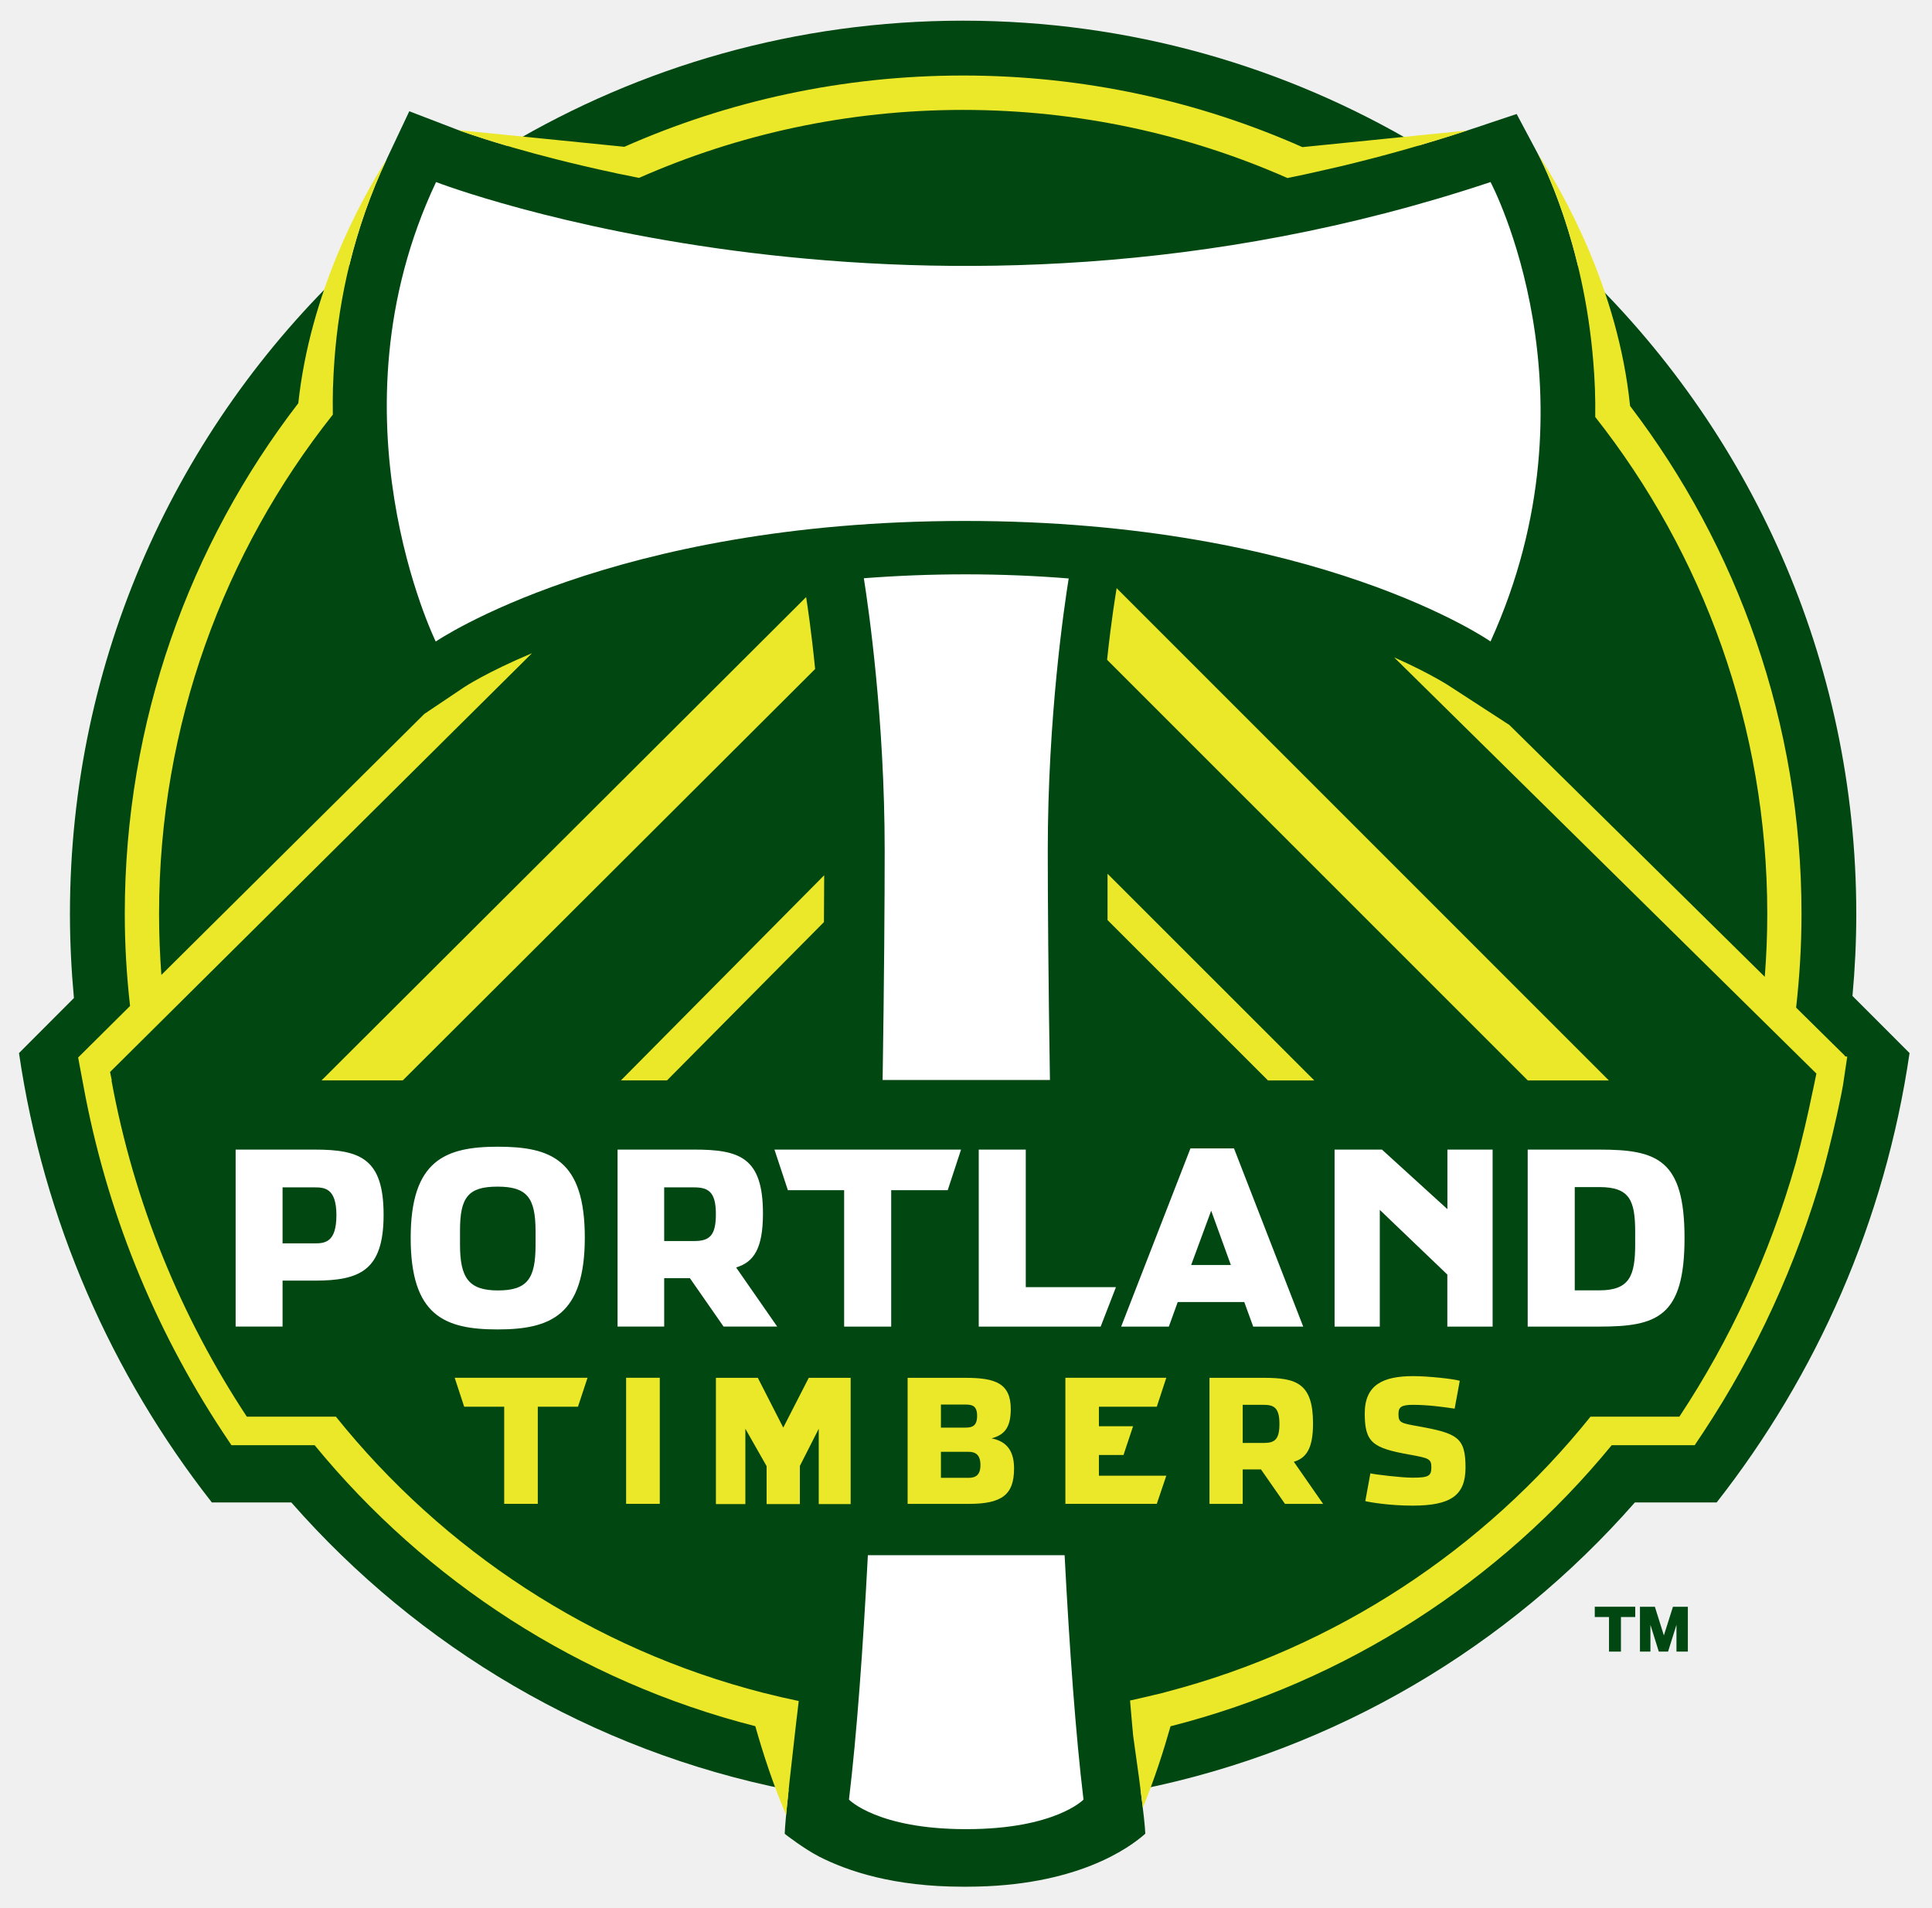
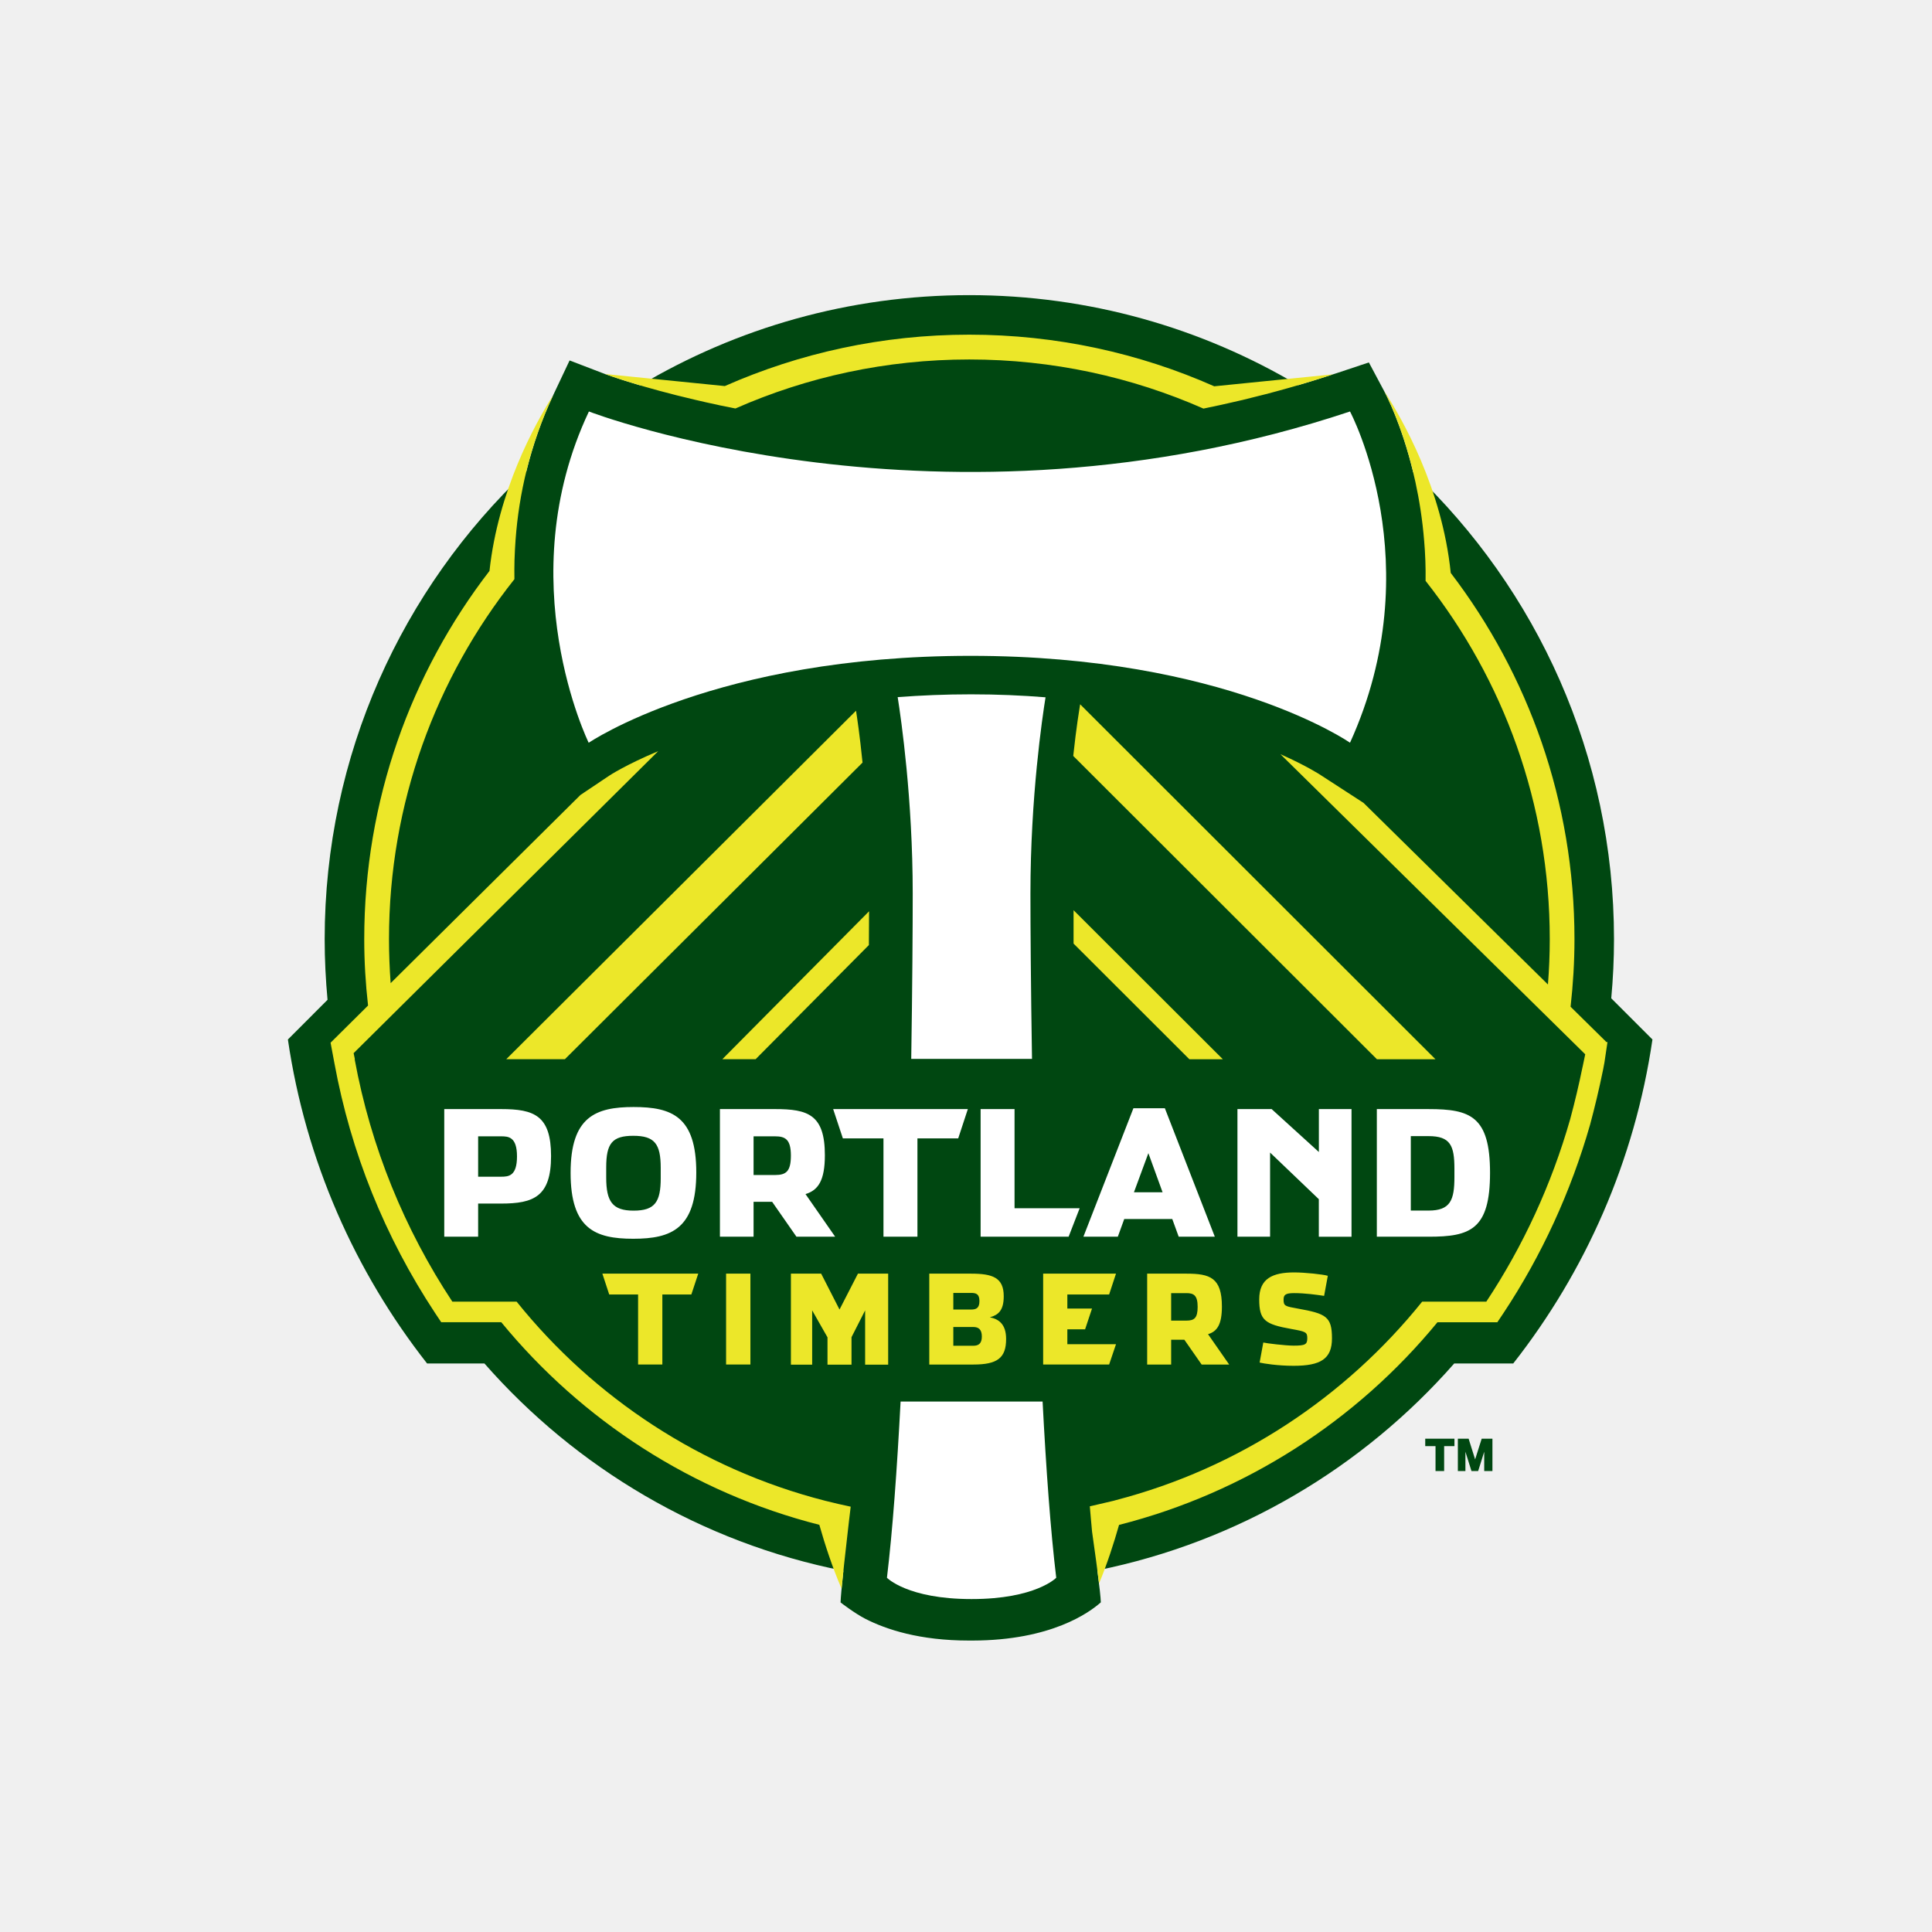
- <svg xmlns="http://www.w3.org/2000/svg" width="197.5" height="195">
-   <g>
-     <path d="M164.482 165.306h-1.456v-1.053h4.137v1.053h-1.461v3.534h-1.22" fill="#004711" />
-     <path d="M169.573 168.84l-.857-2.738v2.738h-1.071v-4.585h1.525l.921 2.932.928-2.932h1.523v4.585h-1.164v-2.738l-.859 2.738" fill="#004711" />
-     <path d="M189.37 101.815c.254-2.762.39-5.555.39-8.387-.002-26.07-10.925-49.581-28.445-66.223-1.623-6.715-3.807-10.912-4.02-11.317l-2.254-4.233-4.553 1.52c-1.81.601-3.634 1.166-5.461 1.704-13.639-8.104-29.565-12.765-46.584-12.765-17.028 0-32.971 4.67-46.616 12.793-3.214-.949-5.001-1.623-5.065-1.644l-4.922-1.889-2.248 4.762c-1.749 3.7-2.994 7.372-3.873 10.953-17.589 16.644-28.565 40.204-28.569 66.34 0 2.898.147 5.775.407 8.598l-5.615 5.626c2.51 17.169 9.485 32.887 19.715 45.938h8.123c12.998 14.825 30.727 25.407 50.837 29.39-.237 2.216-.375 3.768-.399 4.485.094.083 2.022 1.561 3.502 2.322 2.96 1.514 7.683 3.086 14.691 3.086h.476c11.172-.017 16.582-3.984 18.192-5.419-.021-.691-.198-2.265-.49-4.536 19.982-4.033 37.602-14.582 50.538-29.328h8.359c10.236-13.051 17.209-28.77 19.719-45.938" fill="#004711" />
-     <path d="M98.701 58.713c-3.642 0-7.101.145-10.394.399.501 3.175 2.13 14.49 2.13 27.861 0 4.794-.053 13.253-.211 23.43h17.105c-.164-10.176-.222-18.636-.222-23.43 0-13.695 1.691-25.048 2.139-27.838-3.333-.269-6.839-.422-10.547-.422m-.06-5.457c36.101 0 53.73 12.319 53.73 12.319 11.515-25.349 0-46.964 0-46.964-57.816 19.293-107.796 0-107.796 0-11.313 23.963-.03 46.973-.03 46.973s17.992-12.328 54.095-12.328m12.121 130.709c-.8-6.649-1.433-15.403-1.93-24.98h-20.112c-.501 9.577-1.132 18.331-1.932 24.98v.005s2.902 3.02 11.957 3.02h.055c9.057 0 11.963-3.02 11.963-3.02l-.002-.005h.002-.002zm-19.657-48.35v-13.944h5.777l1.363-4.15h-19.075l1.373 4.15h5.751v13.944h4.811zm13.757-18.094h-4.809v18.094h12.464l1.563-4.033h-9.219v-14.062zm62.297 9.637c0 3.258-.559 4.751-3.664 4.751h-2.514v-10.556h2.514c3.105 0 3.664 1.356 3.664 4.621v1.184zm-3.64-9.637h-7.349v18.094h7.349c5.886 0 8.684-1.002 8.684-9.059 0-8.025-2.798-9.035-8.684-9.035m-15.557 6.086l-6.688-6.086h-4.845v18.094h4.623v-11.931l6.903 6.611v5.321h4.63v-18.094h-4.623v6.086zm-26.193 5.711l2.045-5.551 2.013 5.551h-4.058zm-.073-11.919l-7.084 18.216h4.875l.908-2.508h6.803l.913 2.508h5.112l-7.076-18.216h-4.451zm-89.544 9.709h-3.265v-5.726h3.244c1.032 0 2.26.062 2.26 2.847 0 2.781-1.179 2.879-2.239 2.879m0-9.588h-8.063v18.094h4.798v-4.698h3.244c4.621 0 7.084-.987 7.084-6.73 0-5.756-2.391-6.666-7.063-6.666m22.596 9.763c0 3.41-.821 4.636-3.845 4.636-2.986 0-3.877-1.28-3.877-4.694v-1.431c0-3.408.84-4.487 3.836-4.487 3.017 0 3.885 1.132 3.885 4.551v1.425zm-3.845-10.057c-5.399 0-8.92 1.397-8.92 9.33 0 7.946 3.472 9.349 8.88 9.349 5.429 0 8.92-1.45 8.92-9.396 0-7.929-3.442-9.283-8.88-9.283m20.039 9.643h-3.045v-5.487h3.022c1.456 0 2.263.409 2.263 2.727 0 2.233-.661 2.759-2.239 2.759m7.052-2.809c0-5.747-2.38-6.54-7.052-6.54h-7.811v18.094h4.766v-4.947h2.629l3.442 4.947h5.481l-4.197-6.041c1.81-.546 2.742-1.947 2.742-5.513" fill="#fff" />
-     <path d="M82.407 61.037l-49.538 49.41h8.306l42.153-42.055c-.388-3.89-.789-6.513-.921-7.355m-27.43 92.698v-9.929h4.107l.977-2.958h-13.58l.97 2.958h4.09v9.929h3.435zm64.25-2.875h-6.89v-2.118h2.514l.979-2.941h-3.493v-1.996h5.918l.972-2.958h-10.317v12.887h9.345l.972-2.875zm-51.779-10.012h-3.444v12.887h3.444v-12.887zm10.592 32.207c-17.489-4.476-32.732-14.567-43.703-28.234h-9.106c-6.749-10.234-11.541-21.871-13.834-34.374h.032l-.179-.857 43.136-42.816c-4.542 1.906-6.867 3.425-6.928 3.47l-4.082 2.74-26.88 26.68c-.151-2.058-.235-4.141-.235-6.235 0-19.291 6.645-37.02 17.764-51.044-.015-.889-.01-1.789.012-2.71l.007-.13c.028-.9.075-1.819.145-2.749.473-6.436 2.013-13.422 5.342-20.521-2.678 4.233-7.816 13.618-9.038 24.944-11.121 14.452-17.738 32.561-17.738 52.21 0 3.184.19 6.316.54 9.409l-5.321 5.282.03.028-.009.002.529 2.826c2.333 12.703 7.131 24.63 14.262 35.453l.874 1.311h8.504c11.398 13.9 27.089 24.151 45.047 28.725.791 2.794 1.84 6.022 3.15 9.057.173-1.81.471-4.591.881-8.127l.186-1.629.045-.36c.055-.497.115-.989.179-1.516-1.171-.243-2.335-.512-3.489-.806l-.124-.026m2.03-27.117l-2.6-5.09h-4.284v12.908h3.011v-7.698l2.171 3.821v3.877h3.401v-3.9l1.928-3.798v7.698h3.263v-12.908h-4.282l-2.608 5.09zm-20.387-128.974c.97.235 2.002.465 3.075.687l.305.075 1.469.292.26.058.537.107c10.129-4.47 21.334-6.95 33.116-6.95 11.806 0 23.022 2.489 33.169 6.965 1.629-.326 3.246-.693 4.854-1.066l.518-.119.224-.049h-.012c4.323-1.039 8.585-2.239 12.782-3.623-3.945.399-10.592 1.064-16.84 1.695-10.605-4.702-22.342-7.319-34.694-7.319-12.322 0-24.035 2.608-34.623 7.287-6.383-.64-13.134-1.318-16.964-1.708.697.258 5.318 1.919 12.825 3.67m84.728 134.092c-1.177 0-3.905-.335-4.323-.444l-.52 2.84c.54.134 2.548.461 4.811.461 3.851 0 5.436-.987 5.436-3.888 0-3.09-.832-3.502-4.824-4.224-1.785-.316-2.03-.363-2.03-1.248 0-.693.245-.945 1.491-.945 1.548 0 3.182.23 4.25.39l.525-2.845c-.648-.205-3.276-.48-4.758-.48-3.077 0-4.958.879-4.958 3.817 0 2.979.821 3.536 4.555 4.203 2.013.365 2.254.435 2.254 1.299 0 .889-.279 1.062-1.909 1.062m-60.183-56.795c.007-1.755.019-3.354.026-4.79l-20.783 20.975h4.713l16.045-16.186zm14.797 56.812h-2.838v-2.659h2.838c.719 0 1.201.328 1.201 1.352 0 1.009-.482 1.307-1.201 1.307m-2.838-7.491h2.504c.717 0 1.194.141 1.194 1.154 0 1.021-.478 1.203-1.194 1.203h-2.504v-2.356zm5.182 3.457c1.201-.339 1.958-.97 1.958-2.996 0-2.659-1.614-3.194-4.636-3.194h-5.909v12.887h6.244c3.393 0 4.638-.923 4.638-3.625 0-2.156-1.103-2.83-2.295-3.071m63.101-36.592l-50.321-50.325-.098.614c-.003.051-.433 2.527-.879 6.709l43.008 43.002h8.289zm-30.115 0l-21.137-21.129v4.734l16.399 16.395h4.738zm-7.317 33.163h2.147c1.032 0 1.606.286 1.606 1.943 0 1.587-.473 1.953-1.591 1.953h-2.162v-3.896zm0 6.604h1.868l2.452 3.521h3.898l-2.994-4.306c1.292-.38 1.964-1.382 1.964-3.911 0-4.111-1.695-4.67-5.026-4.67h-5.559v12.887h3.397v-3.521zm61.54-42.236l.038-.036-5.005-4.937c.352-3.148.55-6.34.55-9.577 0-19.527-6.532-37.519-17.525-51.933-1.224-12.008-6.892-21.888-9.449-25.816l.111.209c.307.576 4.596 8.841 5.579 21.118.075.855.126 1.734.16 2.627l.007.149c.03.93.047 1.872.03 2.84 11.016 13.979 17.587 31.621 17.587 50.805 0 2.164-.09 4.303-.256 6.423l-26.117-25.748-6.007-3.9c-.057-.043-1.977-1.318-5.766-3.005l43.168 42.55-.371 1.776h-.003c-.514 2.523-1.1 5.001-1.759 7.438-2.653 9.287-6.675 17.994-11.876 25.859h-9.084c-10.899 13.569-26.004 23.609-43.341 28.13l-.373.105c-1.071.26-2.143.512-3.226.753l-.13.026.154 1.798.162 1.793c.437 3.075.776 5.566.992 7.349 1.164-2.806 2.103-5.739 2.832-8.304 17.971-4.572 33.685-14.817 45.096-28.731h8.483l.874-1.309c5.408-8.178 9.526-17.152 12.26-26.707.665-2.478 1.28-5.045 1.815-7.666l.055-.279.162-.864.431-2.896" fill="#ebe729" />
+ <svg xmlns="http://www.w3.org/2000/svg" width="512px" height="512px" viewBox="0 0 512 512" version="1.1">
+   <defs />
+   <g id="MLS" stroke="none" stroke-width="1" fill="none" fill-rule="evenodd">
+     <g id="portland-timbers">
+       <g transform="translate(75, 78)">
+         <path d="M305.429,305.239 L302.703,305.239 L302.703,303.269 L310.445,303.269 L310.445,305.239 L307.712,305.239 L307.712,311.842 L305.429,311.842" id="Fill-1" fill="#004711" />
+         <path d="M314.955,311.842 L313.351,306.725 L313.351,311.842 L311.347,311.842 L311.347,303.272 L314.201,303.272 L315.924,308.753 L317.662,303.272 L320.51,303.272 L320.51,311.842 L318.332,311.842 L318.332,306.725 L316.727,311.842" id="Fill-2" fill="#004711" />
+         <path d="M351.998,186.563 C352.473,181.403 352.727,176.182 352.727,170.889 C352.724,122.161 332.285,78.217 299.503,47.111 C296.464,34.56 292.38,26.715 291.981,25.958 L287.764,18.046 L279.244,20.887 C275.858,22.011 272.445,23.067 269.026,24.072 C243.508,8.925 213.706,0.213 181.861,0.213 C149.999,0.213 120.168,8.942 94.636,24.125 C88.623,22.351 85.279,21.091 85.159,21.052 L75.949,17.521 L71.743,26.422 C68.47,33.337 66.141,40.201 64.496,46.894 C31.585,78.004 11.047,122.04 11.04,170.891 C11.04,176.308 11.315,181.685 11.801,186.961 L1.295,197.475 C5.991,229.568 19.043,258.946 38.184,283.34 L53.383,283.34 C77.704,311.05 110.878,330.829 148.506,338.272 C148.063,342.415 147.805,345.316 147.76,346.656 C147.936,346.811 151.543,349.574 154.312,350.996 C159.851,353.826 168.688,356.764 181.801,356.764 L182.692,356.764 C203.596,356.733 213.719,349.32 216.732,346.636 C216.694,345.344 216.361,342.4 215.815,338.158 C253.202,330.619 286.173,310.902 310.378,283.34 L326.019,283.34 C345.174,258.946 358.219,229.564 362.916,197.475" id="Fill-3" fill="#004711" />
+         <path d="M182.344,106.003 C175.529,106.003 169.057,106.274 162.895,106.749 C163.833,112.683 166.881,133.832 166.881,158.824 C166.881,167.784 166.782,183.597 166.486,202.615 L198.492,202.615 C198.185,183.597 198.076,167.784 198.076,158.824 C198.076,133.226 201.24,112.006 202.079,106.792 C195.842,106.289 189.282,106.003 182.344,106.003 L182.344,106.003 Z M182.232,95.803 C249.781,95.803 282.768,118.829 282.768,118.829 C304.316,71.449 282.768,31.048 282.768,31.048 C174.586,67.109 81.067,31.048 81.067,31.048 C59.899,75.837 81.011,118.845 81.011,118.845 C81.011,118.845 114.676,95.803 182.23,95.803 L182.232,95.803 Z M204.912,340.113 C203.413,327.685 202.228,311.323 201.298,293.42 L163.666,293.42 C162.729,311.323 161.548,327.685 160.051,340.113 L160.051,340.124 C160.051,340.124 165.481,345.767 182.424,345.767 L182.527,345.767 C199.472,345.767 204.912,340.124 204.912,340.124 L204.908,340.113 L204.912,340.113 L204.908,340.113 L204.912,340.113 L204.912,340.113 Z M168.129,249.741 L168.129,223.678 L178.938,223.678 L181.489,215.921 L145.797,215.921 L148.366,223.678 L159.127,223.678 L159.127,249.741 L168.129,249.741 L168.129,249.741 Z M193.87,215.921 L184.874,215.921 L184.874,249.741 L208.194,249.741 L211.118,242.203 L193.866,242.203 L193.866,215.918 L193.87,215.921 L193.87,215.921 Z M310.436,233.934 C310.436,240.024 309.392,242.814 303.58,242.814 L298.878,242.814 L298.878,223.084 L303.58,223.084 C309.392,223.084 310.436,225.618 310.436,231.723 L310.436,233.934 L310.436,233.934 Z M303.625,215.921 L289.874,215.921 L289.874,249.741 L303.625,249.741 C314.639,249.741 319.874,247.868 319.874,232.811 C319.874,217.809 314.639,215.921 303.625,215.921 L303.625,215.921 Z M274.516,227.297 L262.002,215.921 L252.936,215.921 L252.936,249.741 L261.586,249.741 L261.586,227.441 L274.503,239.797 L274.503,249.743 L283.166,249.743 L283.166,215.921 L274.516,215.921 L274.516,227.297 L274.516,227.297 Z M225.505,237.971 L229.332,227.598 L233.098,237.971 L225.505,237.971 L225.505,237.971 Z M225.369,215.692 L212.114,249.741 L221.235,249.741 L222.936,245.053 L235.664,245.053 L237.37,249.741 L246.939,249.741 L233.699,215.692 L225.369,215.692 L225.369,215.692 Z M57.82,233.839 L51.711,233.839 L51.711,223.138 L57.781,223.138 C59.712,223.138 62.009,223.252 62.009,228.458 C62.009,233.657 59.803,233.839 57.82,233.839 L57.82,233.839 Z M57.82,215.918 L42.733,215.918 L42.733,249.739 L51.711,249.739 L51.711,240.958 L57.781,240.958 C66.427,240.958 71.036,239.115 71.036,228.377 C71.036,217.62 66.562,215.918 57.82,215.918 L57.82,215.918 Z M100.1,234.168 C100.1,240.541 98.564,242.833 92.906,242.833 C87.318,242.833 85.651,240.44 85.651,234.059 L85.651,231.385 C85.651,225.015 87.223,222.998 92.829,222.998 C98.474,222.998 100.098,225.114 100.098,231.502 L100.098,234.168 L100.1,234.168 L100.1,234.168 Z M92.906,215.372 C82.803,215.372 76.215,217.981 76.215,232.811 C76.215,247.661 82.712,250.283 92.831,250.283 C102.989,250.283 109.521,247.573 109.521,232.721 C109.521,217.901 103.081,215.372 92.906,215.372 L92.906,215.372 Z M130.401,233.394 L124.704,233.394 L124.704,223.138 L130.358,223.138 C133.083,223.138 134.593,223.903 134.593,228.235 C134.593,232.409 133.356,233.392 130.403,233.392 L130.401,233.394 Z M143.598,228.142 C143.598,217.4 139.145,215.918 130.403,215.918 L115.788,215.918 L115.788,249.737 L124.705,249.737 L124.705,240.491 L129.625,240.491 L136.065,249.737 L146.321,249.737 L138.468,238.446 C141.854,237.424 143.598,234.807 143.598,228.142 L143.598,228.142 Z" id="Fill-4" fill="#FFFFFF" />
+         <path d="M151.856,110.347 L59.163,202.699 L74.705,202.699 L153.579,124.094 C152.853,116.823 152.103,111.92 151.856,110.347 L151.856,110.347 Z M100.53,283.608 L100.53,265.053 L108.215,265.053 L110.043,259.522 L84.633,259.522 L86.448,265.053 L94.101,265.053 L94.101,283.608 L100.53,283.608 L100.53,283.608 Z M220.751,278.234 L207.859,278.234 L207.859,274.277 L212.565,274.277 L214.395,268.78 L207.859,268.78 L207.859,265.049 L218.932,265.049 L220.751,259.522 L201.446,259.522 L201.446,283.608 L218.932,283.608 L220.751,278.234 L220.751,278.234 Z M117.421,283.608 L123.865,283.608 L123.865,259.52 L117.421,259.52 L117.421,283.608 Z M143.684,319.721 C110.96,311.354 82.438,292.493 61.91,266.946 L44.872,266.946 C32.243,247.82 23.277,226.069 18.986,202.699 L19.046,202.699 L18.711,201.098 L99.425,121.07 C90.926,124.632 86.576,127.471 86.461,127.556 L78.823,132.677 L28.527,182.545 C28.245,178.698 28.088,174.805 28.088,170.891 C28.088,134.834 40.521,101.696 61.326,75.484 C61.298,73.822 61.308,72.14 61.349,70.419 L61.362,70.176 C61.414,68.494 61.502,66.776 61.633,65.038 C62.518,53.008 65.4,39.95 71.629,26.682 C66.618,34.593 57.004,52.135 54.718,73.305 C33.909,100.317 21.527,134.165 21.527,170.891 C21.527,176.842 21.883,182.696 22.538,188.477 L12.582,198.35 L12.638,198.402 L12.621,198.406 L13.611,203.69 C17.976,227.433 26.954,249.722 40.297,269.956 L41.932,272.404 L57.844,272.404 C79.171,298.387 108.531,317.545 142.133,326.094 C143.613,331.317 145.576,337.348 148.027,343.021 C148.351,339.64 148.909,334.444 149.676,327.831 L150.024,324.788 L150.108,324.115 C150.211,323.186 150.323,322.266 150.443,321.283 C148.252,320.825 146.074,320.324 143.915,319.775 L143.683,319.728 L143.684,319.721 Z M147.481,269.042 L142.616,259.53 L134.6,259.53 L134.6,283.654 L140.234,283.654 L140.234,269.264 L144.296,276.408 L144.296,283.654 L150.66,283.654 L150.66,276.365 L154.268,269.264 L154.268,283.654 L160.373,283.654 L160.373,259.53 L152.361,259.53 L147.481,269.042 L147.481,269.042 Z M109.334,27.975 C111.149,28.414 113.08,28.844 115.088,29.259 L115.659,29.399 L118.407,29.945 L118.894,30.053 L119.899,30.253 C138.851,21.898 159.817,17.263 181.863,17.263 C203.954,17.263 224.94,21.915 243.927,30.281 C246.975,29.672 250,28.986 253.009,28.289 L253.977,28.067 L254.398,27.975 L254.375,27.975 C262.464,26.033 270.439,23.79 278.29,21.203 C270.91,21.949 258.473,23.192 246.782,24.371 C226.939,15.583 204.977,10.691 181.865,10.691 C158.809,10.691 136.892,15.566 117.081,24.312 C105.137,23.115 92.505,21.848 85.339,21.119 C86.643,21.601 95.289,24.706 109.336,27.979 L109.334,27.975 Z M267.873,278.61 C265.671,278.61 260.567,277.987 259.785,277.782 L258.812,283.09 C259.82,283.34 263.579,283.951 267.814,283.951 C275.021,283.951 277.985,282.109 277.985,276.682 C277.985,270.907 276.426,270.137 268.959,268.791 C265.619,268.199 265.16,268.111 265.16,266.458 C265.16,265.161 265.619,264.69 267.95,264.69 C270.847,264.69 273.904,265.12 275.902,265.419 L276.885,260.102 C275.672,259.718 270.755,259.204 267.982,259.204 C262.226,259.204 258.707,260.847 258.707,266.339 C258.707,271.909 260.241,272.948 267.228,274.195 C270.994,274.875 271.445,275.008 271.445,276.623 C271.445,278.284 270.923,278.608 267.873,278.608 L267.873,278.61 Z M155.263,172.452 C155.276,169.171 155.299,166.183 155.312,163.499 L116.424,202.703 L125.242,202.703 L155.265,172.45 L155.263,172.452 L155.263,172.452 Z M182.95,278.639 L177.64,278.639 L177.64,273.669 L182.95,273.669 C184.295,273.669 185.199,274.283 185.199,276.197 C185.199,278.081 184.295,278.639 182.95,278.639 L182.95,278.639 Z M177.64,264.638 L182.325,264.638 C183.667,264.638 184.559,264.903 184.559,266.795 C184.559,268.703 183.665,269.042 182.325,269.042 L177.64,269.042 L177.64,264.638 L177.64,264.638 Z M187.336,271.099 C189.583,270.466 191,269.286 191,265.5 C191,260.53 187.98,259.53 182.325,259.53 L171.269,259.53 L171.269,283.617 L182.952,283.617 C189.301,283.617 191.63,281.892 191.63,276.841 C191.63,272.812 189.566,271.552 187.336,271.101 L187.336,271.099 Z M305.408,202.707 L211.247,108.644 L211.066,109.792 C211.06,109.887 210.256,114.515 209.421,122.331 L289.895,202.707 L305.408,202.707 L305.408,202.707 Z M249.059,202.707 L209.507,163.214 L209.507,172.063 L240.192,202.707 L249.059,202.707 L249.059,202.707 Z M235.366,264.692 L239.385,264.692 C241.315,264.692 242.389,265.227 242.389,268.324 C242.389,271.29 241.504,271.974 239.412,271.974 L235.366,271.974 L235.366,264.692 L235.366,264.692 Z M235.366,277.036 L238.861,277.036 L243.448,283.617 L250.743,283.617 L245.141,275.57 C247.56,274.858 248.818,272.985 248.818,268.257 C248.818,260.574 245.644,259.53 239.412,259.53 L229.01,259.53 L229.01,283.617 L235.366,283.617 L235.366,277.036 L235.366,277.036 Z M350.516,198.092 L350.587,198.023 L341.222,188.797 C341.881,182.913 342.251,176.947 342.251,170.896 C342.251,134.398 330.029,100.769 309.461,73.828 C307.169,51.384 296.564,32.917 291.781,25.575 L291.987,25.966 C292.563,27.042 300.588,42.49 302.426,65.438 C302.566,67.036 302.662,68.679 302.725,70.348 L302.738,70.626 C302.794,72.364 302.826,74.125 302.794,75.934 C323.407,102.063 335.702,135.038 335.702,170.895 C335.702,174.939 335.532,178.937 335.221,182.898 L286.355,134.774 L275.115,127.485 C275.01,127.404 271.417,125.021 264.328,121.868 L345.101,201.398 L344.407,204.718 L344.399,204.718 C343.437,209.434 342.341,214.064 341.108,218.62 C336.144,235.979 328.618,252.253 318.886,266.954 L301.889,266.954 C281.495,292.316 253.232,311.083 220.792,319.532 L220.094,319.728 C218.09,320.212 216.082,320.683 214.058,321.136 L213.814,321.184 L214.103,324.547 L214.406,327.898 C215.223,333.644 215.856,338.3 216.262,341.63 C218.44,336.389 220.199,330.905 221.561,326.113 C255.187,317.566 284.59,298.416 305.942,272.41 L321.813,272.41 L323.45,269.963 C333.571,254.677 341.274,237.904 346.39,220.045 C347.634,215.413 348.783,210.615 349.784,205.714 L349.889,205.195 L350.19,203.58 L350.999,198.165 L350.516,198.092 Z" id="Fill-5" fill="#ECE729" />
+       </g>
+     </g>
  </g>
</svg>
